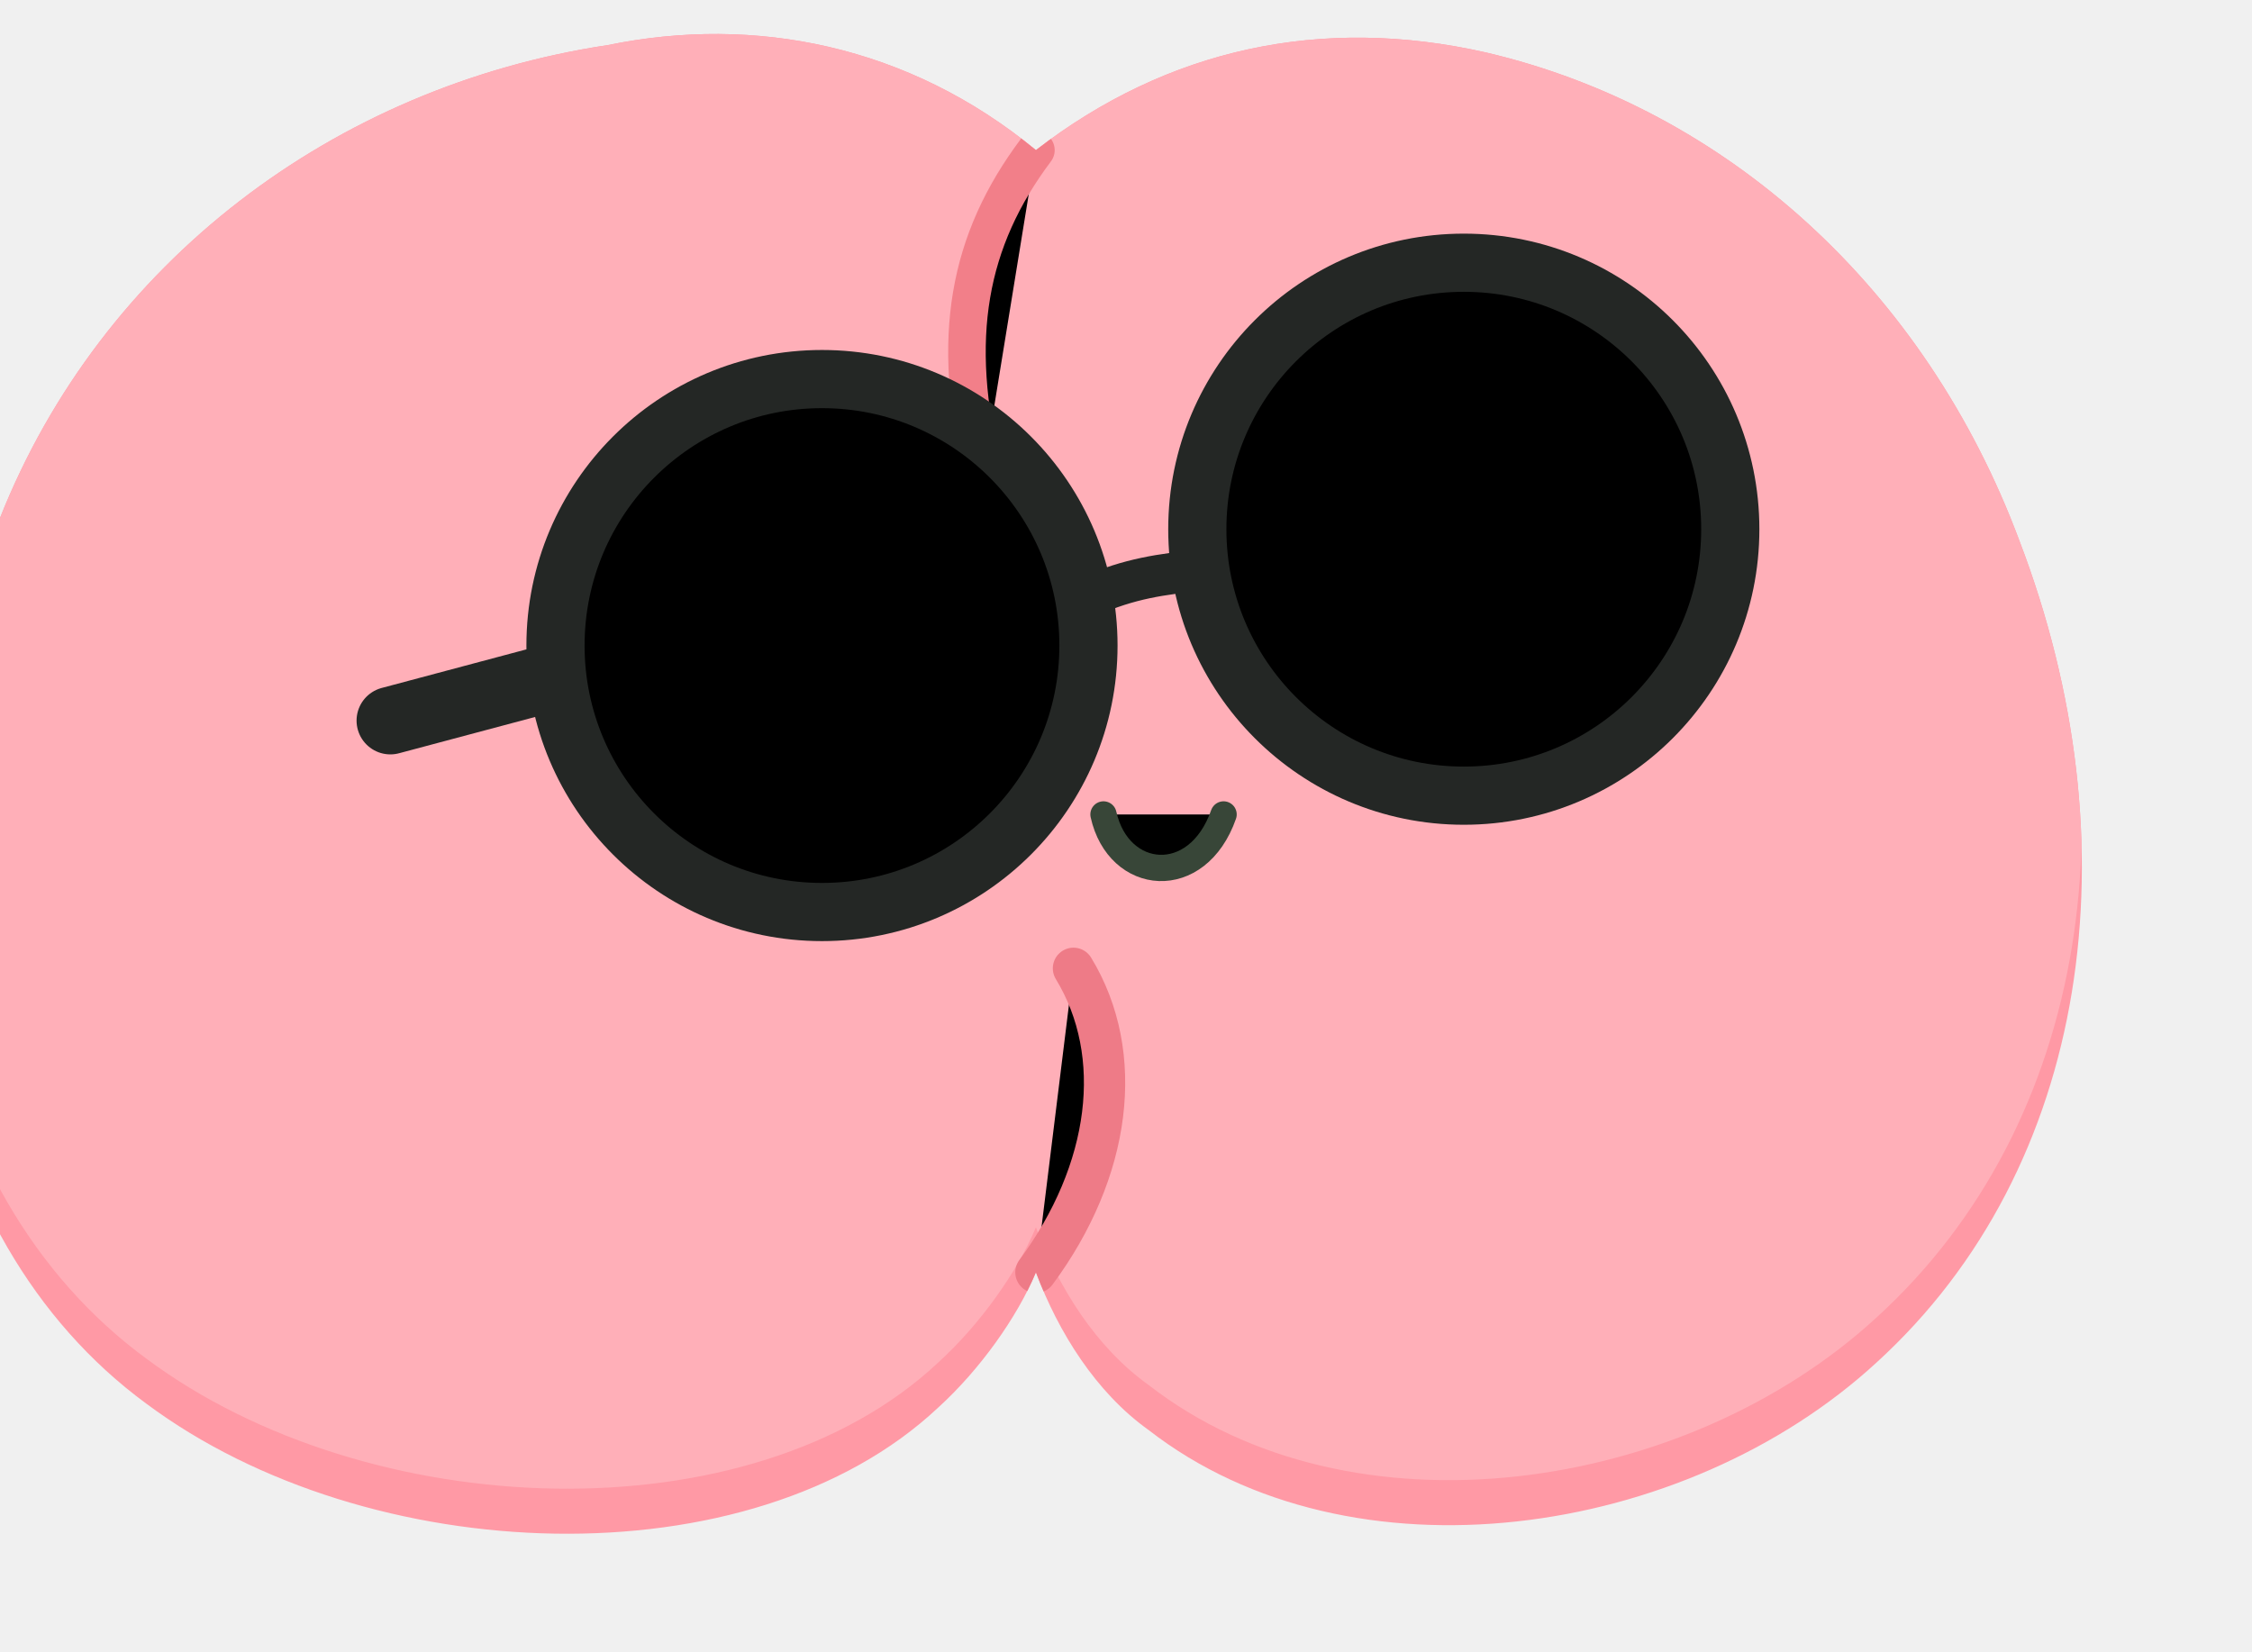
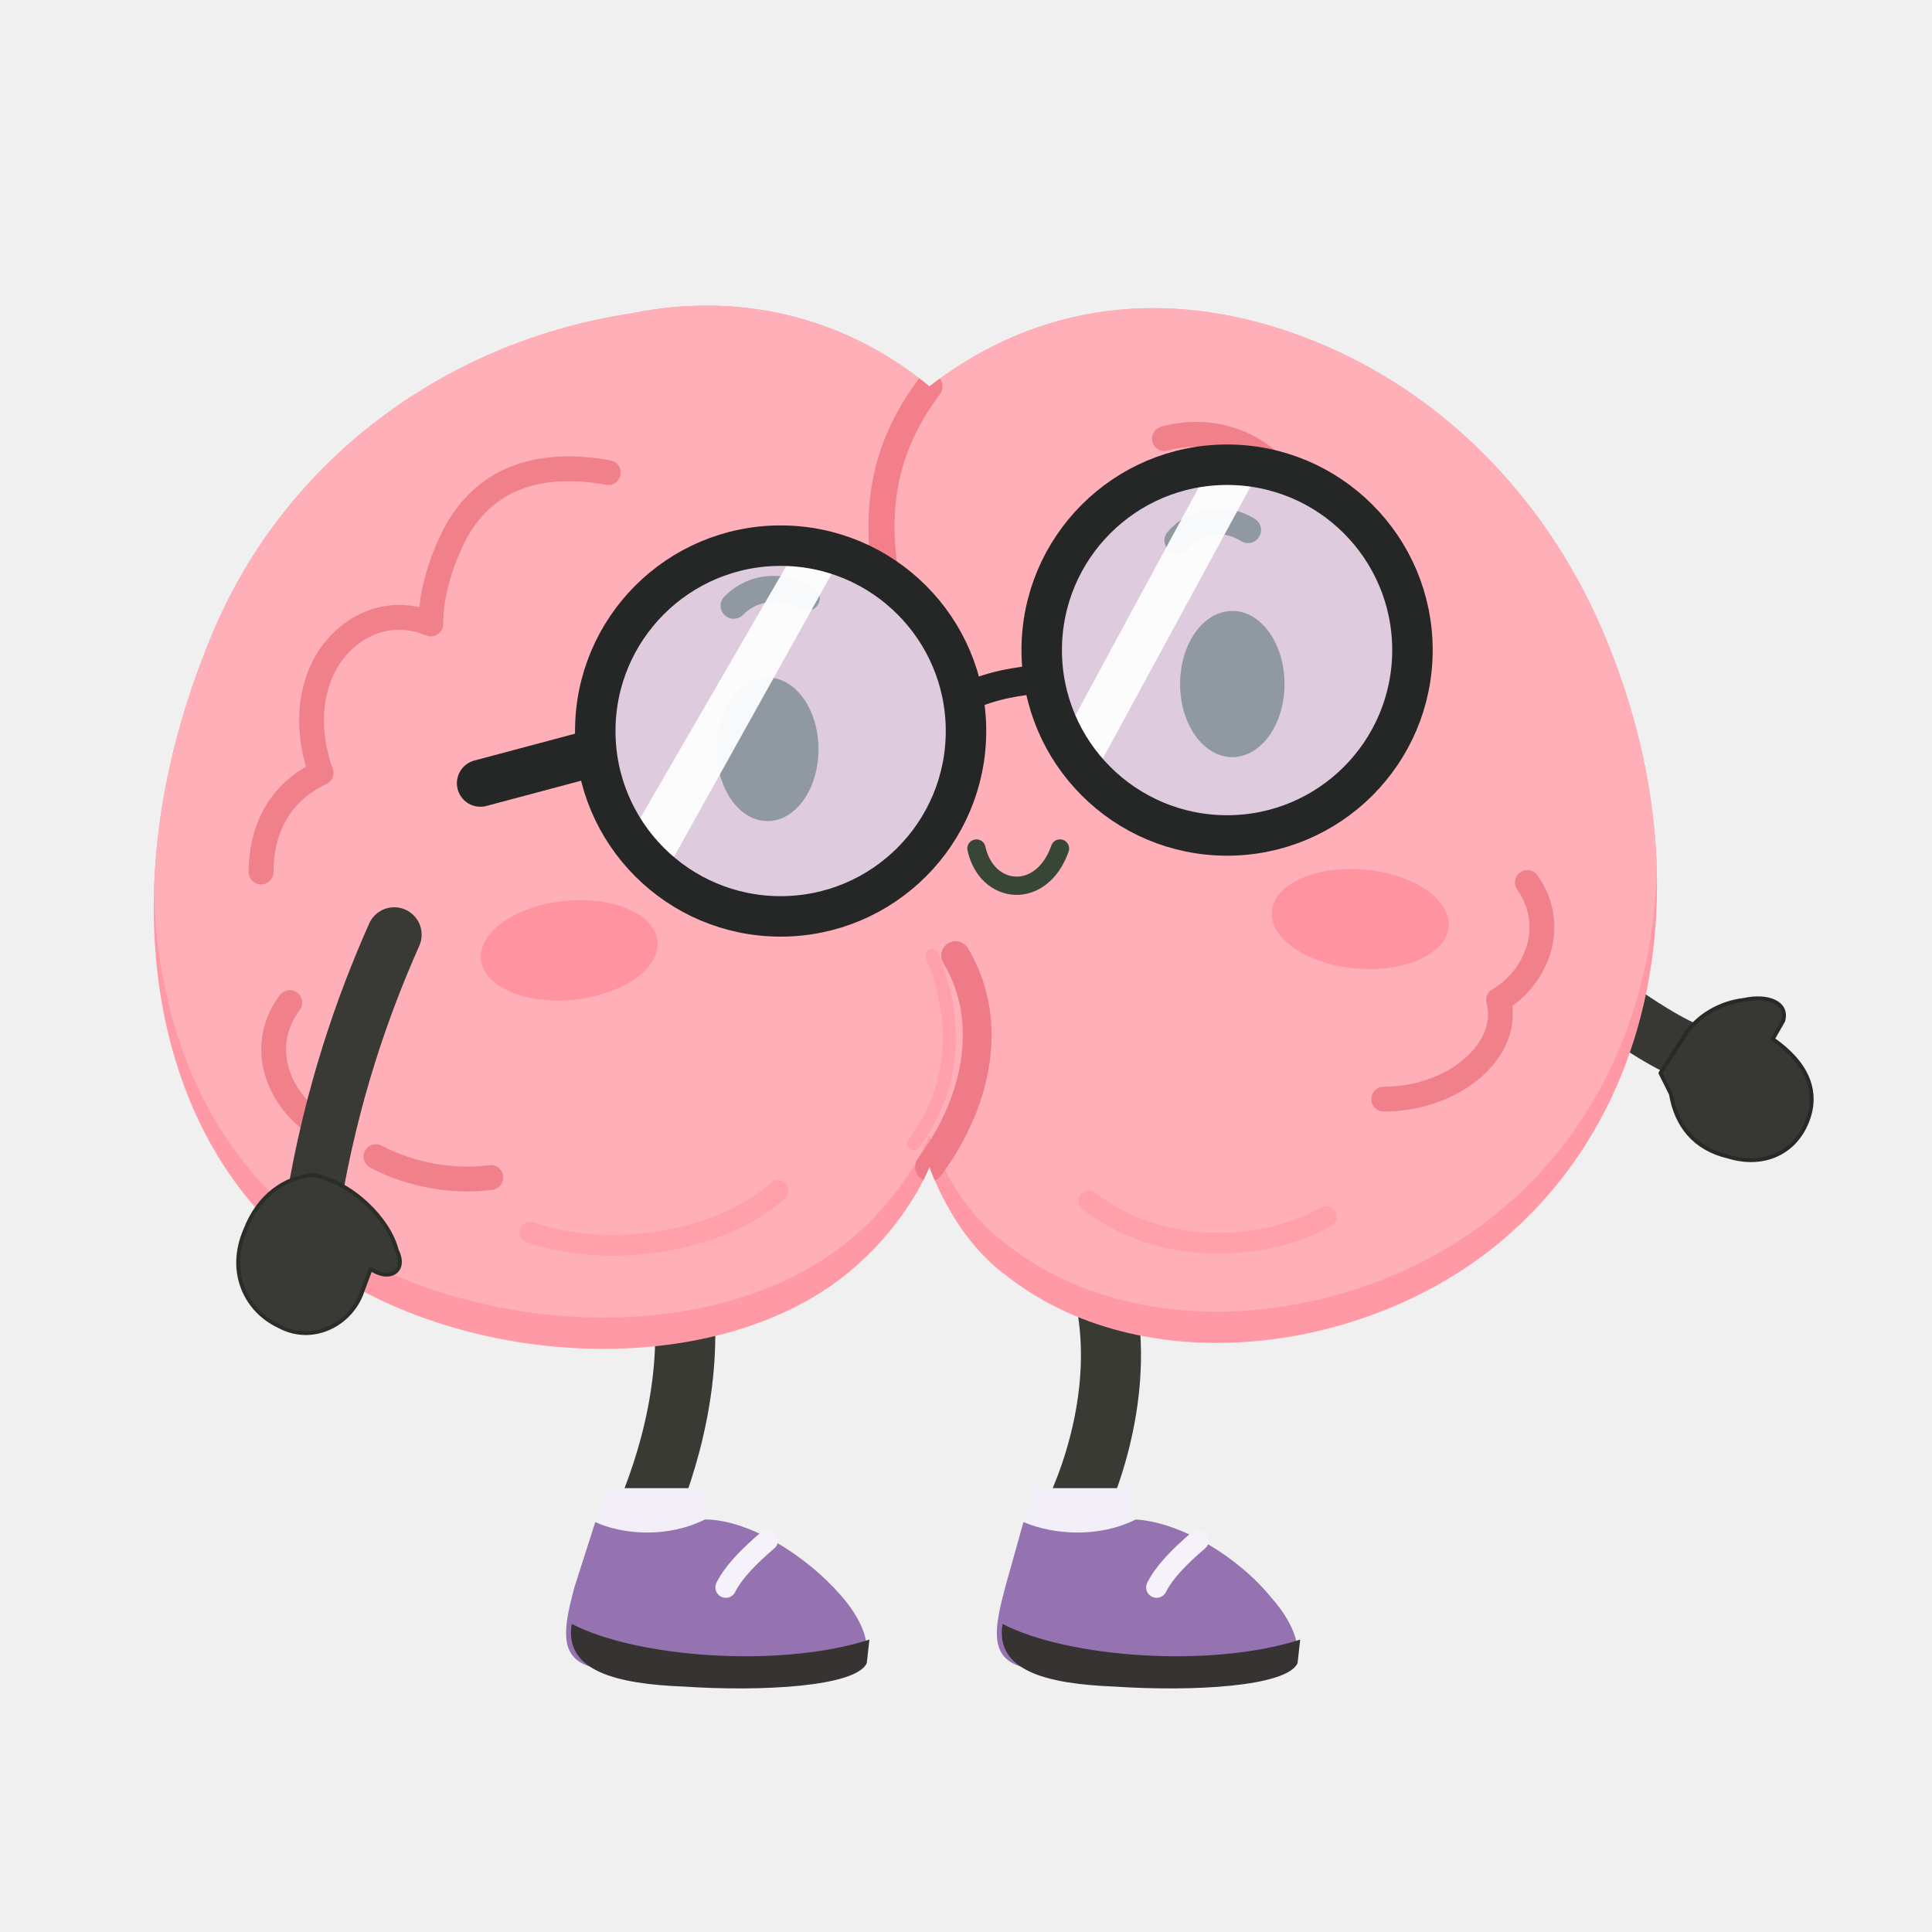
- <svg xmlns="http://www.w3.org/2000/svg" viewBox="80 108 600 440" role="img" aria-label="AI ASSistant">
+ <svg xmlns="http://www.w3.org/2000/svg" width="740" height="740" viewBox="0 0 740 740" fill="none" role="img" aria-labelledby="title description">
  <defs>
-     <path id="fav-body" d="M356 148 C322 120 281 112 242 120 C169 131 107 178 80 246 C40 344 59 438 119 482 C178 526 280 530 330 483 C341 473 351 459 356 447 C362 463 372 479 386 489 C440 531 529 518 580 471 C637 419 649 333 618 252 C593 185 540 137 476 122 C432 112 391 121 356 148Z" />
-     <clipPath id="fav-clip">
-       <use href="#fav-body" />
+     <path id="body-shape" d="M356 148 C322 120 281 112 242 120 C169 131 107 178 80 246 C40 344 59 438 119 482 C178 526 280 530 330 483 C341 473 351 459 356 447 C362 463 372 479 386 489 C440 531 529 518 580 471 C637 419 649 333 618 252 C593 185 540 137 476 122 C432 112 391 121 356 148Z" />
+     <clipPath id="body-clip">
+       <use href="#body-shape" />
    </clipPath>
-     <clipPath id="fav-left">
+     <clipPath id="left-lens-clip">
      <circle cx="299" cy="280" r="67" />
    </clipPath>
-     <clipPath id="fav-right">
+     <clipPath id="right-lens-clip">
      <circle cx="470" cy="249" r="67" />
    </clipPath>
  </defs>
-   <g>
-     <use href="#fav-body" fill="#FF99A5" />
-     <g clip-path="url(#fav-clip)">
-       <use href="#fav-body" transform="translate(0 -12)" fill="#FFAFB8" />
+   <g id="legs" stroke="#393A34" stroke-width="23" stroke-linecap="round">
+     <path d="M259 481 C267 514 260 548 250 574" />
+     <path d="M418 480 C432 513 424 550 414 574" />
+   </g>
+   <g id="thumbs-up-arm">
+     <path d="M578 357 C609 378 632 399 655 406" stroke="#373834" stroke-width="22" stroke-linecap="round" />
+     <path d="M645 397 C650 389 659 384 668 383 C677 381 685 384 683 391 L679 398 C692 407 697 418 692 430 C687 442 675 447 662 443 C649 440 642 431 640 419 L636 411Z" fill="#373834" stroke="#282A28" stroke-width="1.5" stroke-linejoin="round" />
+   </g>
+   <g id="butt-shaped-brain">
+     <use href="#body-shape" fill="#FF99A5" />
+     <g clip-path="url(#body-clip)">
+       <use href="#body-shape" transform="translate(0 -12)" fill="#FFAFB8" />
      <path d="M356 148 C338 172 333 198 342 234" stroke="#F27F89" stroke-width="10" stroke-linecap="round" />
      <path d="M366 366 C380 389 376 420 356 447" stroke="#EE7B87" stroke-width="11" stroke-linecap="round" />
+       <path d="M357 366 C368 393 365 418 350 438" stroke="#FFA0AC" stroke-width="5" stroke-linecap="round" />
+       <g id="brain-folds" stroke="#F08089" stroke-width="9.5" stroke-linecap="round" stroke-linejoin="round">
+         <path d="M233 181 C205 176 185 184 174 205 C167 219 165 231 165 239 C146 231 128 243 122 260 C117 274 120 288 123 296 C106 304 100 319 100 334" />
+         <path d="M446 168 C468 162 489 173 496 191" />
+         <path d="M111 384 C99 400 106 419 119 429" />
+         <path d="M144 443 C157 450 174 453 188 451" />
+         <path d="M585 338 C597 355 588 375 574 383 C579 402 557 421 530 421" />
+       </g>
+       <path d="M203 472 C235 483 277 475 298 456" stroke="#FFA0AA" stroke-width="8" stroke-linecap="round" />
+       <path d="M417 460 C444 481 483 480 508 466" stroke="#FFA0AA" stroke-width="8" stroke-linecap="round" />
    </g>
  </g>
-   <g>
-     <g stroke="#242725" stroke-linecap="round">
+   <g id="blush" fill="#FF939F">
+     <ellipse cx="218" cy="364" rx="34" ry="19" transform="rotate(-6 218 364)" />
+     <ellipse cx="521" cy="352" rx="34" ry="19" transform="rotate(5 521 352)" />
+   </g>
+   <g id="glasses">
+     <g id="frame-connectors" stroke="#242725" stroke-linecap="round">
      <path d="M229 288 L184 300" stroke-width="18" />
      <path d="M370 267 C381 262 390 261 399 260" stroke-width="11" />
    </g>
-     <g fill="#DECBDE">
+     <g id="lenses" fill="#DECBDE">
      <circle cx="299" cy="280" r="69" />
      <circle cx="470" cy="249" r="69" />
    </g>
-     <g fill="#9099A2">
+     <g id="eyes" fill="#9099A2">
      <ellipse cx="294" cy="287" rx="19.5" ry="27.5" />
      <ellipse cx="472" cy="262" rx="20" ry="28" />
+       <path d="M281 232 C289 224 300 224 309 229" stroke="#9099A2" stroke-width="10" stroke-linecap="round" />
+       <path d="M451 207 C459 198 470 198 478 203" stroke="#9099A2" stroke-width="10" stroke-linecap="round" />
    </g>
-     <g fill="#FFFFFF" opacity="0.94">
-       <path d="M308 205 L324 210 L251 341 L235 331Z" clip-path="url(#fav-left)" />
-       <path d="M466 174 L483 179 L414 306 L400 296Z" clip-path="url(#fav-right)" />
+     <g id="lens-reflections" fill="#FFFFFF" opacity="0.94">
+       <path d="M308 205 L324 210 L251 341 L235 331Z" clip-path="url(#left-lens-clip)" />
+       <path d="M466 174 L483 179 L414 306 L400 296Z" clip-path="url(#right-lens-clip)" />
    </g>
-     <g stroke="#242725" stroke-width="15.5">
+     <g id="round-frames" stroke="#242725" stroke-width="15.5">
      <circle cx="299" cy="280" r="71" />
      <circle cx="470" cy="249" r="71" />
    </g>
  </g>
-   <path d="M374 325 C378 343 399 345 406 325" stroke="#384638" stroke-width="7" stroke-linecap="round" />
+   <path id="smile" d="M374 325 C378 343 399 345 406 325" stroke="#384638" stroke-width="7" stroke-linecap="round" />
+   <g id="near-arm">
+     <path d="M151 358 C139 385 127 419 120 461" stroke="#393A35" stroke-width="21" stroke-linecap="round" />
+     <path d="M120 450 C109 451 99 458 94 471 C87 487 94 502 107 508 C120 515 135 507 139 494 L142 486 C149 491 156 487 152 479 C149 467 135 453 120 450Z" fill="#393A35" stroke="#2B2D29" stroke-width="1.5" stroke-linejoin="round" />
+   </g>
+   <g id="purple-sneakers">
+     <g id="left-shoe">
+       <path d="M232 570 L270 570 L270 592 L227 592Z" fill="#F2EFF8" />
+       <path d="M228 583 C239 588 256 589 270 582 C287 582 309 596 322 611 C330 620 334 630 331 636 C305 647 252 647 225 638 C214 634 216 623 220 608Z" fill="#9473B0" />
+       <path d="M219 622 C244 635 299 639 333 628 L332 637 C328 646 292 648 262 646 C236 645 216 640 219 622Z" fill="#383333" />
+       <path d="M294 590 C287 596 281 602 278 608" stroke="#F5F2F9" stroke-width="8" stroke-linecap="round" />
+     </g>
+     <g id="right-shoe">
+       <path d="M396 570 L434 570 L434 592 L391 592Z" fill="#F2EFF8" />
+       <path d="M392 583 C404 588 421 589 435 582 C452 583 474 596 487 612 C495 621 499 631 496 637 C470 647 417 647 390 638 C379 634 381 623 385 608Z" fill="#9473B0" />
+       <path d="M384 622 C409 635 464 639 498 628 L497 637 C493 646 457 648 427 646 C401 645 381 640 384 622Z" fill="#383333" />
+       <path d="M459 590 C452 596 446 602 443 608" stroke="#F5F2F9" stroke-width="8" stroke-linecap="round" />
+     </g>
+   </g>
</svg>
